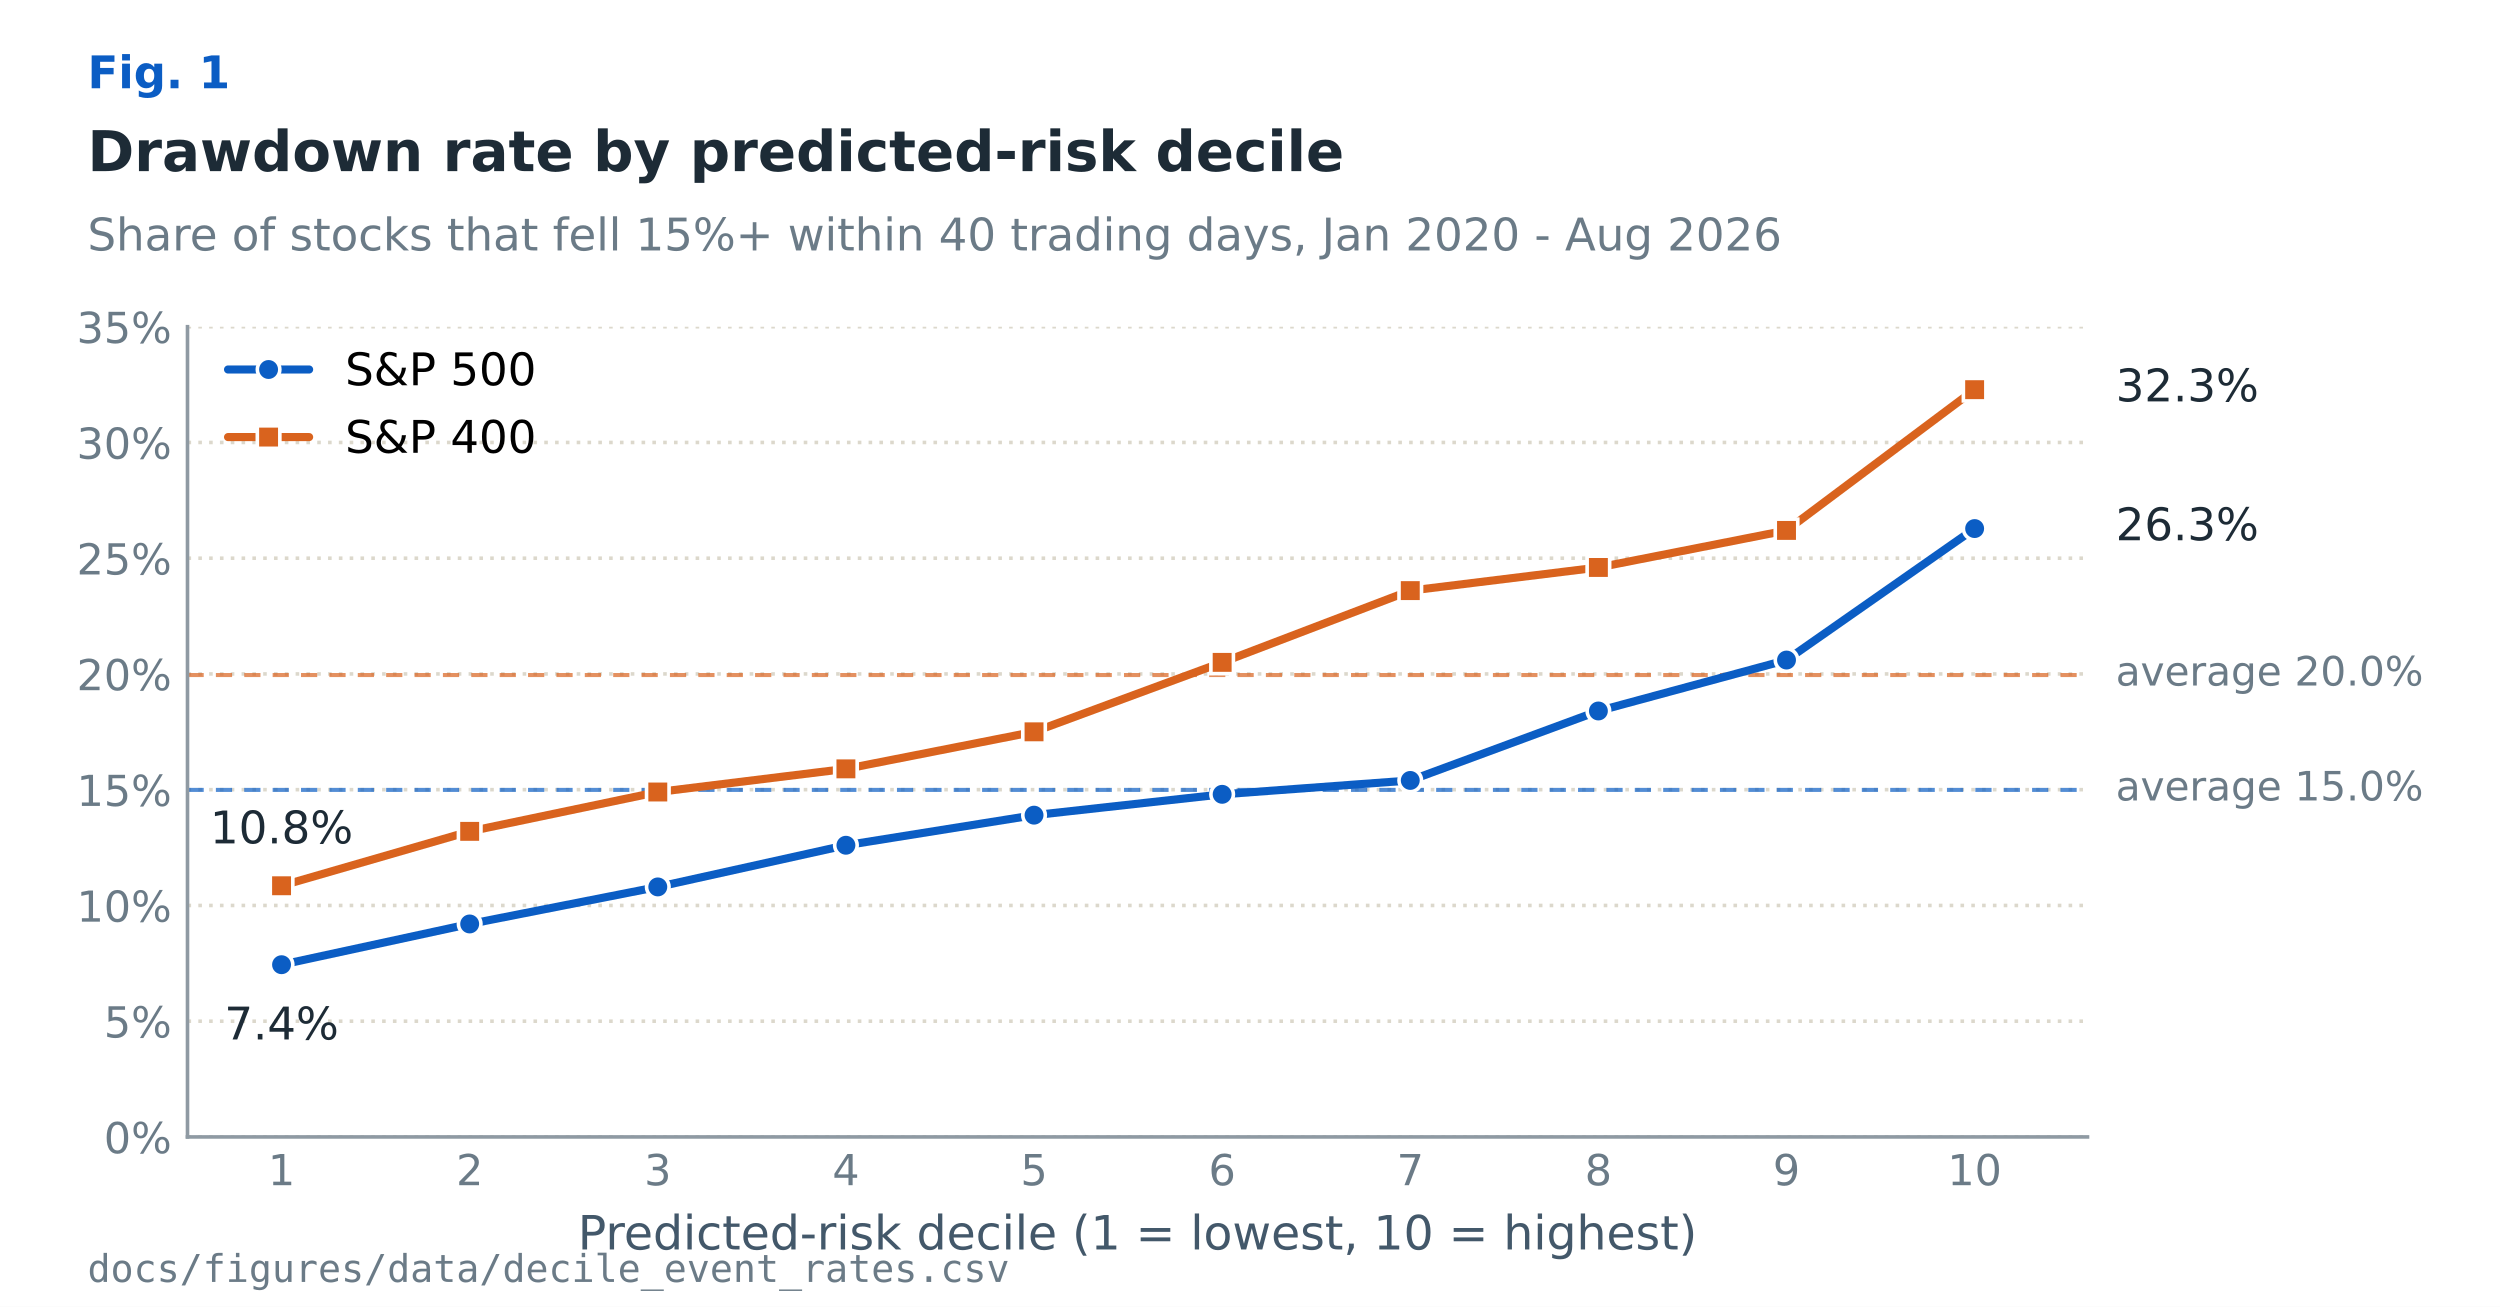
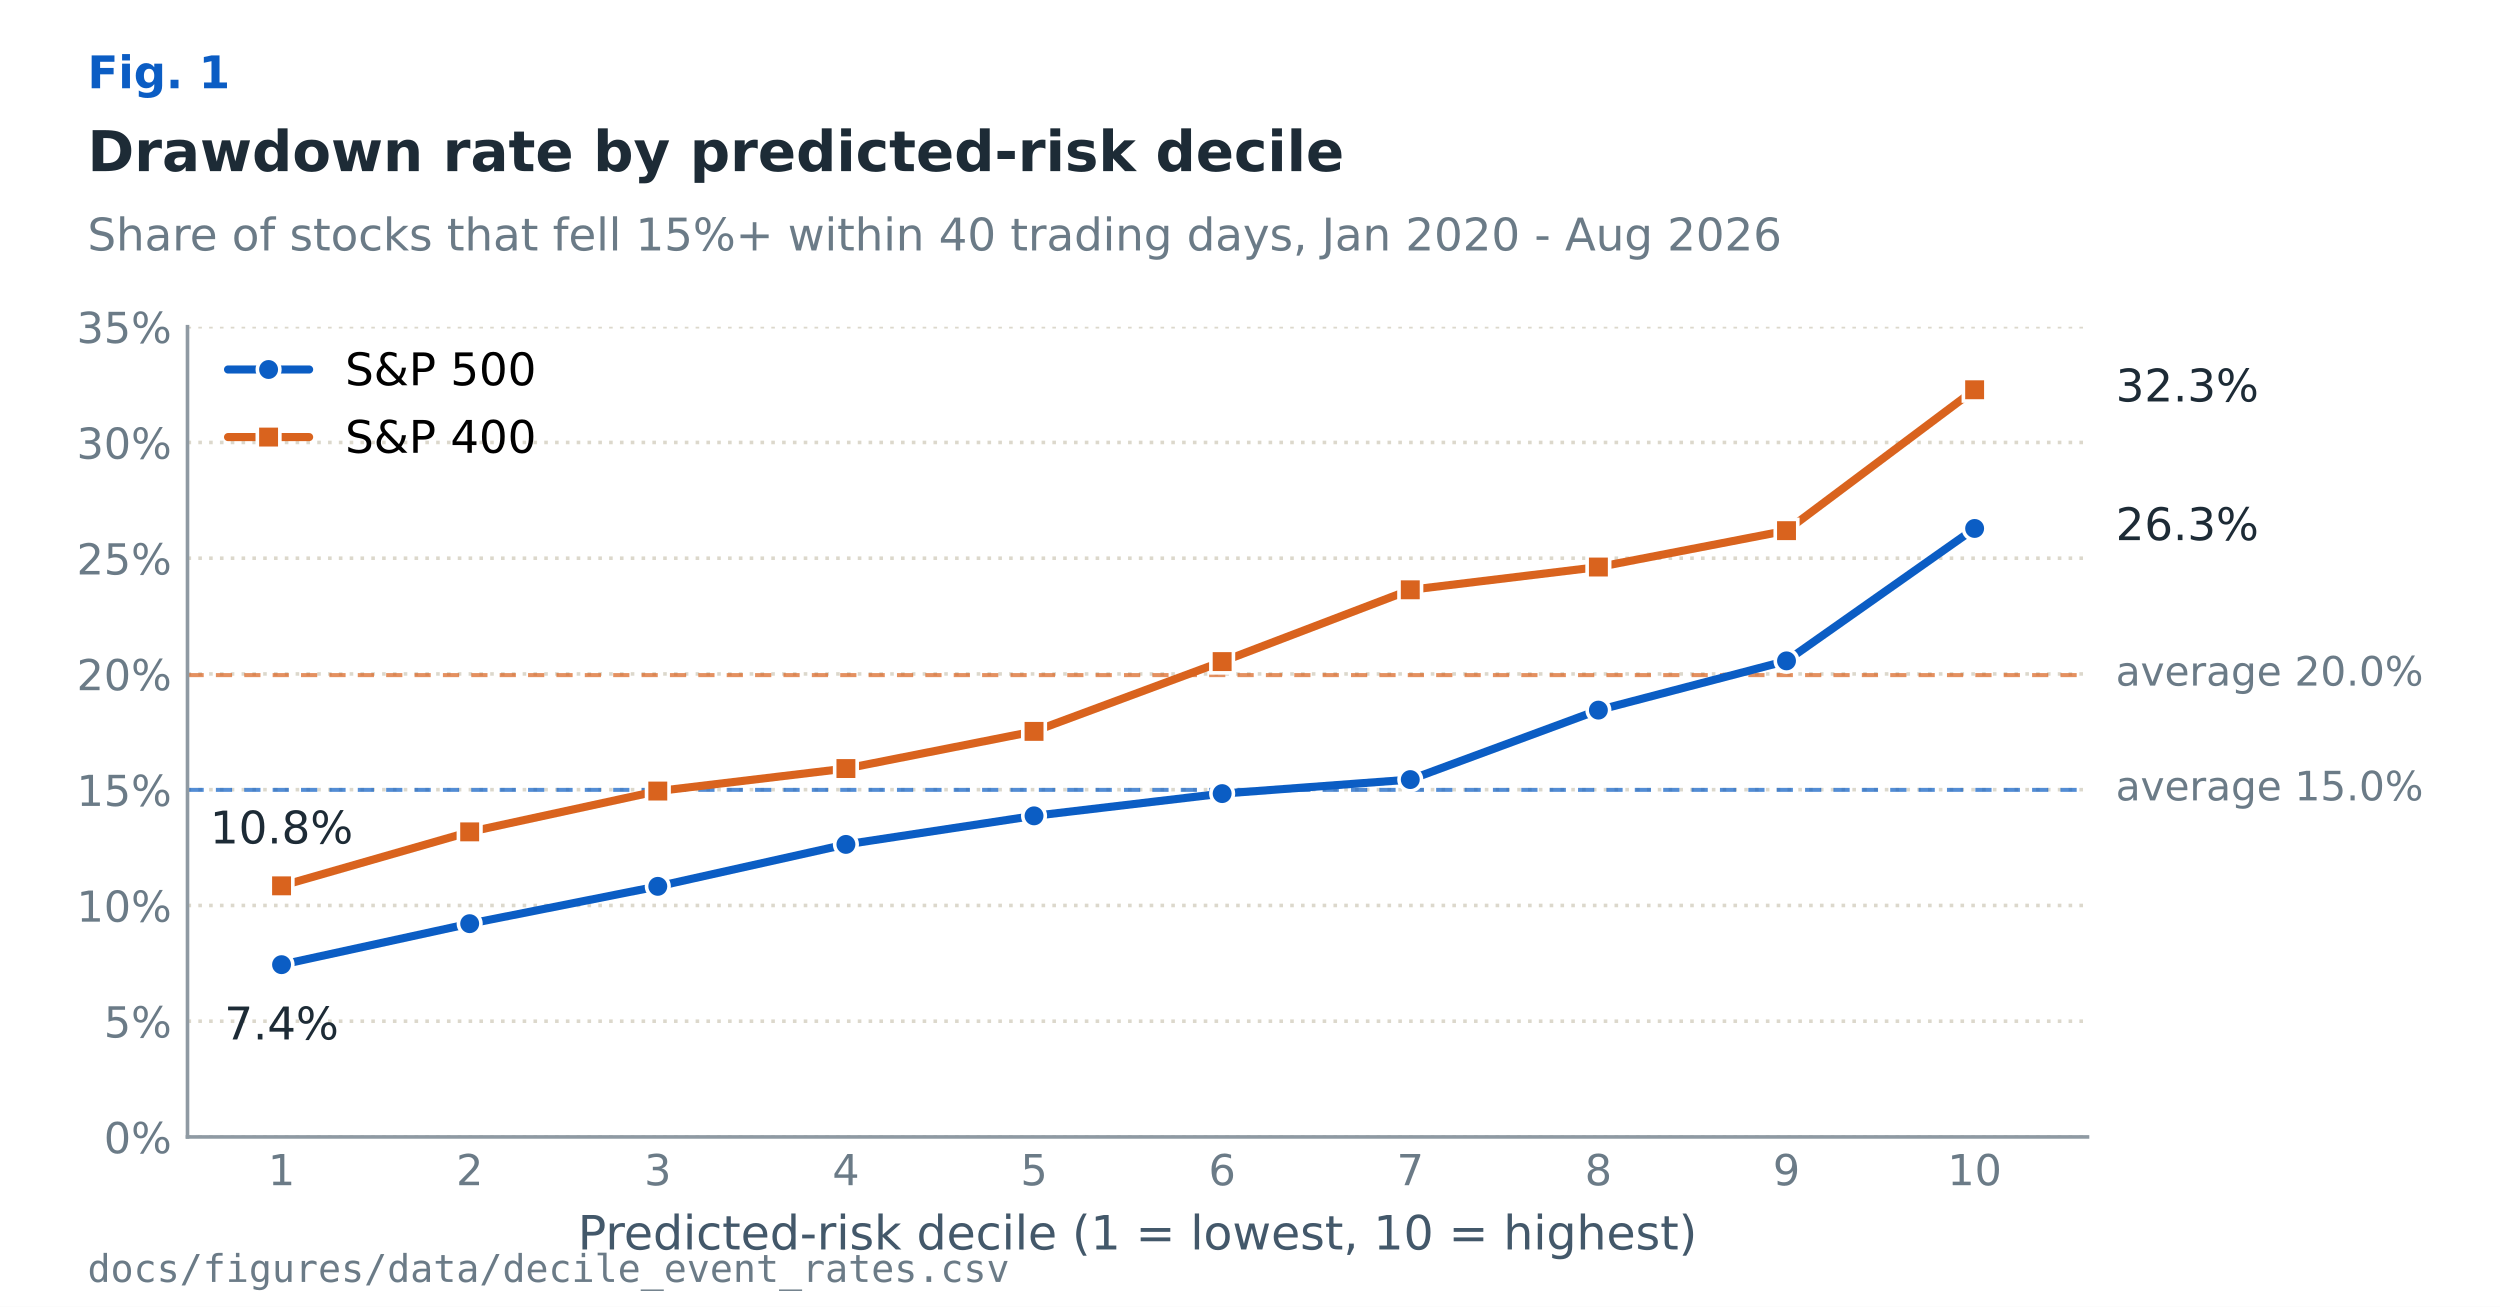
<svg xmlns="http://www.w3.org/2000/svg" xmlns:xlink="http://www.w3.org/1999/xlink" role="img" aria-label="Drawdown rate by predicted-risk decile. In both the S&amp;P 500 and the S&amp;P 400, the share of stocks that fell 15% or more within 40 trading days rises from the lowest to the highest predicted-risk decile. Dashed lines mark each index's overall rate." width="555pt" height="290.114pt" viewBox="0 0 555 290.114" version="1.1">
  <defs>
    <style type="text/css">*{stroke-linejoin: round; stroke-linecap: butt}</style>
  </defs>
  <g id="figure_1">
    <g id="patch_1">
      <path d="M 0 290.114  L 555 290.114  L 555 0  L 0 0  z " style="fill: #ffffff" />
    </g>
    <g id="axes_1">
      <g id="patch_2">
        <path d="M 41.625 252.399  L 463.425 252.399  L 463.425 72.528  L 41.625 72.528  z " style="fill: #ffffff" />
      </g>
      <g id="matplotlib.axis_1">
        <g id="xtick_1">
          <g id="line2d_1" />
          <g id="text_1">
            <text style="font-size: 9.5px; font-family: Tahoma, Verdana, 'DejaVu Sans', sans-serif; text-anchor: middle; fill: #6b7b87" x="62.506" y="263.117" transform="rotate(-0 62.50619 263.1166)">1</text>
          </g>
        </g>
        <g id="xtick_2">
          <g id="line2d_2" />
          <g id="text_2">
            <text style="font-size: 9.5px; font-family: Tahoma, Verdana, 'DejaVu Sans', sans-serif; text-anchor: middle; fill: #6b7b87" x="104.269" y="263.117" transform="rotate(-0 104.2686 263.1166)">2</text>
          </g>
        </g>
        <g id="xtick_3">
          <g id="line2d_3" />
          <g id="text_3">
            <text style="font-size: 9.5px; font-family: Tahoma, Verdana, 'DejaVu Sans', sans-serif; text-anchor: middle; fill: #6b7b87" x="146.031" y="263.117" transform="rotate(-0 146.0309 263.1166)">3</text>
          </g>
        </g>
        <g id="xtick_4">
          <g id="line2d_4" />
          <g id="text_4">
            <text style="font-size: 9.5px; font-family: Tahoma, Verdana, 'DejaVu Sans', sans-serif; text-anchor: middle; fill: #6b7b87" x="187.793" y="263.117" transform="rotate(-0 187.7933 263.1166)">4</text>
          </g>
        </g>
        <g id="xtick_5">
          <g id="line2d_5" />
          <g id="text_5">
            <text style="font-size: 9.5px; font-family: Tahoma, Verdana, 'DejaVu Sans', sans-serif; text-anchor: middle; fill: #6b7b87" x="229.556" y="263.117" transform="rotate(-0 229.5557 263.1166)">5</text>
          </g>
        </g>
        <g id="xtick_6">
          <g id="line2d_6" />
          <g id="text_6">
            <text style="font-size: 9.5px; font-family: Tahoma, Verdana, 'DejaVu Sans', sans-serif; text-anchor: middle; fill: #6b7b87" x="271.318" y="263.117" transform="rotate(-0 271.3181 263.1166)">6</text>
          </g>
        </g>
        <g id="xtick_7">
          <g id="line2d_7" />
          <g id="text_7">
            <text style="font-size: 9.5px; font-family: Tahoma, Verdana, 'DejaVu Sans', sans-serif; text-anchor: middle; fill: #6b7b87" x="313.08" y="263.117" transform="rotate(-0 313.0804 263.1166)">7</text>
          </g>
        </g>
        <g id="xtick_8">
          <g id="line2d_8" />
          <g id="text_8">
            <text style="font-size: 9.5px; font-family: Tahoma, Verdana, 'DejaVu Sans', sans-serif; text-anchor: middle; fill: #6b7b87" x="354.843" y="263.117" transform="rotate(-0 354.8428 263.1166)">8</text>
          </g>
        </g>
        <g id="xtick_9">
          <g id="line2d_9" />
          <g id="text_9">
            <text style="font-size: 9.5px; font-family: Tahoma, Verdana, 'DejaVu Sans', sans-serif; text-anchor: middle; fill: #6b7b87" x="396.605" y="263.117" transform="rotate(-0 396.6052 263.1166)">9</text>
          </g>
        </g>
        <g id="xtick_10">
          <g id="line2d_10" />
          <g id="text_10">
            <text style="font-size: 9.5px; font-family: Tahoma, Verdana, 'DejaVu Sans', sans-serif; text-anchor: middle; fill: #6b7b87" x="438.368" y="263.117" transform="rotate(-0 438.3676 263.1166)">10</text>
          </g>
        </g>
        <g id="text_11">
          <text style="font-size: 10.5px; font-family: Tahoma, Verdana, 'DejaVu Sans', sans-serif; text-anchor: middle; fill: #43586a" x="252.525" y="277.377" transform="rotate(-0 252.525 277.3772)">Predicted-risk decile (1 = lowest, 10 = highest)</text>
        </g>
      </g>
      <g id="matplotlib.axis_2">
        <g id="ytick_1">
          <g id="line2d_11">
            <path d="M 41.625 252.399  L 463.425 252.399  " clip-path="url(#pc0b964a24f)" style="fill: none; stroke-dasharray: 0.8,1.6; stroke-dashoffset: 0; stroke: #dcd8cc; stroke-width: 0.8" />
          </g>
          <g id="line2d_12" />
          <g id="text_12">
            <text style="font-size: 9.5px; font-family: Tahoma, Verdana, 'DejaVu Sans', sans-serif; text-anchor: end; fill: #6b7b87" x="38.125" y="256.008" transform="rotate(-0 38.125 256.0077)">0%</text>
          </g>
        </g>
        <g id="ytick_2">
          <g id="line2d_13">
            <path d="M 41.625 226.703  L 463.425 226.703  " clip-path="url(#pc0b964a24f)" style="fill: none; stroke-dasharray: 0.8,1.6; stroke-dashoffset: 0; stroke: #dcd8cc; stroke-width: 0.8" />
          </g>
          <g id="line2d_14" />
          <g id="text_13">
            <text style="font-size: 9.5px; font-family: Tahoma, Verdana, 'DejaVu Sans', sans-serif; text-anchor: end; fill: #6b7b87" x="38.125" y="230.312" transform="rotate(-0 38.125 230.312)">5%</text>
          </g>
        </g>
        <g id="ytick_3">
          <g id="line2d_15">
            <path d="M 41.625 201.007  L 463.425 201.007  " clip-path="url(#pc0b964a24f)" style="fill: none; stroke-dasharray: 0.8,1.6; stroke-dashoffset: 0; stroke: #dcd8cc; stroke-width: 0.8" />
          </g>
          <g id="line2d_16" />
          <g id="text_14">
            <text style="font-size: 9.5px; font-family: Tahoma, Verdana, 'DejaVu Sans', sans-serif; text-anchor: end; fill: #6b7b87" x="38.125" y="204.616" transform="rotate(-0 38.125 204.6162)">10%</text>
          </g>
        </g>
        <g id="ytick_4">
          <g id="line2d_17">
            <path d="M 41.625 175.312  L 463.425 175.312  " clip-path="url(#pc0b964a24f)" style="fill: none; stroke-dasharray: 0.8,1.6; stroke-dashoffset: 0; stroke: #dcd8cc; stroke-width: 0.8" />
          </g>
          <g id="line2d_18" />
          <g id="text_15">
            <text style="font-size: 9.5px; font-family: Tahoma, Verdana, 'DejaVu Sans', sans-serif; text-anchor: end; fill: #6b7b87" x="38.125" y="178.92" transform="rotate(-0 38.125 178.9204)">15%</text>
          </g>
        </g>
        <g id="ytick_5">
          <g id="line2d_19">
            <path d="M 41.625 149.616  L 463.425 149.616  " clip-path="url(#pc0b964a24f)" style="fill: none; stroke-dasharray: 0.8,1.6; stroke-dashoffset: 0; stroke: #dcd8cc; stroke-width: 0.8" />
          </g>
          <g id="line2d_20" />
          <g id="text_16">
            <text style="font-size: 9.5px; font-family: Tahoma, Verdana, 'DejaVu Sans', sans-serif; text-anchor: end; fill: #6b7b87" x="38.125" y="153.225" transform="rotate(-0 38.125 153.2246)">20%</text>
          </g>
        </g>
        <g id="ytick_6">
          <g id="line2d_21">
            <path d="M 41.625 123.92  L 463.425 123.92  " clip-path="url(#pc0b964a24f)" style="fill: none; stroke-dasharray: 0.8,1.6; stroke-dashoffset: 0; stroke: #dcd8cc; stroke-width: 0.8" />
          </g>
          <g id="line2d_22" />
          <g id="text_17">
            <text style="font-size: 9.5px; font-family: Tahoma, Verdana, 'DejaVu Sans', sans-serif; text-anchor: end; fill: #6b7b87" x="38.125" y="127.529" transform="rotate(-0 38.125 127.5289)">25%</text>
          </g>
        </g>
        <g id="ytick_7">
          <g id="line2d_23">
            <path d="M 41.625 98.224  L 463.425 98.224  " clip-path="url(#pc0b964a24f)" style="fill: none; stroke-dasharray: 0.8,1.6; stroke-dashoffset: 0; stroke: #dcd8cc; stroke-width: 0.8" />
          </g>
          <g id="line2d_24" />
          <g id="text_18">
            <text style="font-size: 9.5px; font-family: Tahoma, Verdana, 'DejaVu Sans', sans-serif; text-anchor: end; fill: #6b7b87" x="38.125" y="101.833" transform="rotate(-0 38.125 101.8331)">30%</text>
          </g>
        </g>
        <g id="ytick_8">
          <g id="line2d_25">
            <path d="M 41.625 72.528  L 463.425 72.528  " clip-path="url(#pc0b964a24f)" style="fill: none; stroke-dasharray: 0.8,1.6; stroke-dashoffset: 0; stroke: #dcd8cc; stroke-width: 0.8" />
          </g>
          <g id="line2d_26" />
          <g id="text_19">
            <text style="font-size: 9.5px; font-family: Tahoma, Verdana, 'DejaVu Sans', sans-serif; text-anchor: end; fill: #6b7b87" x="38.125" y="76.137" transform="rotate(-0 38.125 76.1373)">35%</text>
          </g>
        </g>
      </g>
      <g id="line2d_27">
-         <path d="M 41.625 175.363  L 463.425 175.363  " clip-path="url(#pc0b964a24f)" style="fill: none; stroke-dasharray: 3.6,2.7; stroke-dashoffset: 0; stroke: #0b5dc4; stroke-opacity: 0.7; stroke-width: 0.9" />
+         <path d="M 41.625 175.35  L 463.425 175.35  " clip-path="url(#pc0b964a24f)" style="fill: none; stroke-dasharray: 3.6,2.7; stroke-dashoffset: 0; stroke: #0b5dc4; stroke-opacity: 0.7; stroke-width: 0.9" />
      </g>
      <g id="line2d_28">
-         <path d="M 41.625 149.857  L 463.425 149.857  " clip-path="url(#pc0b964a24f)" style="fill: none; stroke-dasharray: 3.6,2.7; stroke-dashoffset: 0; stroke: #d9631e; stroke-opacity: 0.7; stroke-width: 0.9" />
+         <path d="M 41.625 149.87  L 463.425 149.87  " clip-path="url(#pc0b964a24f)" style="fill: none; stroke-dasharray: 3.6,2.7; stroke-dashoffset: 0; stroke: #d9631e; stroke-opacity: 0.7; stroke-width: 0.9" />
      </g>
      <g id="patch_3">
        <path d="M 41.625 252.399  L 41.625 72.528  " style="fill: none; stroke: #8f9aa3; stroke-width: 0.8; stroke-linejoin: miter; stroke-linecap: square" />
      </g>
      <g id="patch_4">
        <path d="M 41.625 252.399  L 463.425 252.399  " style="fill: none; stroke: #8f9aa3; stroke-width: 0.8; stroke-linejoin: miter; stroke-linecap: square" />
      </g>
      <g id="line2d_29">
-         <path d="M 62.506 214.164  L 104.269 205.119  L 146.031 196.896  L 187.793 187.645  L 229.556 180.965  L 271.318 176.339  L 313.08 173.256  L 354.843 157.838  L 396.605 146.532  L 438.368 117.342  " clip-path="url(#pc0b964a24f)" style="fill: none; stroke: #0b5dc4; stroke-width: 1.8; stroke-linecap: round" />
+         <path d="M 62.506 214.156  L 104.269 205.055  L 146.031 196.769  L 187.793 187.457  L 229.556 181.118  L 271.318 176.18  L 313.08 173.066  L 354.843 157.646  L 396.605 146.714  L 438.368 117.317  " clip-path="url(#pc0b964a24f)" style="fill: none; stroke: #0b5dc4; stroke-width: 1.8; stroke-linecap: round" />
        <defs>
          <path id="ma590f1c74e" d="M 0 2.5  C 0.663 2.5 1.299 2.237 1.768 1.768  C 2.237 1.299 2.5 0.663 2.5 0  C 2.5 -0.663 2.237 -1.299 1.768 -1.768  C 1.299 -2.237 0.663 -2.5 0 -2.5  C -0.663 -2.5 -1.299 -2.237 -1.768 -1.768  C -2.237 -1.299 -2.5 -0.663 -2.5 0  C -2.5 0.663 -2.237 1.299 -1.768 1.768  C -1.299 2.237 -0.663 2.5 0 2.5  z " style="stroke: #ffffff; stroke-width: 0.8" />
        </defs>
        <g clip-path="url(#pc0b964a24f)">
-           <use xlink:href="#ma590f1c74e" x="62.506" y="214.164" style="fill: #0b5dc4; stroke: #ffffff; stroke-width: 0.8" />
-           <use xlink:href="#ma590f1c74e" x="104.269" y="205.119" style="fill: #0b5dc4; stroke: #ffffff; stroke-width: 0.8" />
-           <use xlink:href="#ma590f1c74e" x="146.031" y="196.896" style="fill: #0b5dc4; stroke: #ffffff; stroke-width: 0.8" />
-           <use xlink:href="#ma590f1c74e" x="187.793" y="187.645" style="fill: #0b5dc4; stroke: #ffffff; stroke-width: 0.8" />
-           <use xlink:href="#ma590f1c74e" x="229.556" y="180.965" style="fill: #0b5dc4; stroke: #ffffff; stroke-width: 0.8" />
-           <use xlink:href="#ma590f1c74e" x="271.318" y="176.339" style="fill: #0b5dc4; stroke: #ffffff; stroke-width: 0.8" />
-           <use xlink:href="#ma590f1c74e" x="313.08" y="173.256" style="fill: #0b5dc4; stroke: #ffffff; stroke-width: 0.8" />
-           <use xlink:href="#ma590f1c74e" x="354.843" y="157.838" style="fill: #0b5dc4; stroke: #ffffff; stroke-width: 0.8" />
-           <use xlink:href="#ma590f1c74e" x="396.605" y="146.532" style="fill: #0b5dc4; stroke: #ffffff; stroke-width: 0.8" />
-           <use xlink:href="#ma590f1c74e" x="438.368" y="117.342" style="fill: #0b5dc4; stroke: #ffffff; stroke-width: 0.8" />
+           <use xlink:href="#ma590f1c74e" x="62.506" y="214.156" style="fill: #0b5dc4; stroke: #ffffff; stroke-width: 0.8" />
+           <use xlink:href="#ma590f1c74e" x="104.269" y="205.055" style="fill: #0b5dc4; stroke: #ffffff; stroke-width: 0.8" />
+           <use xlink:href="#ma590f1c74e" x="146.031" y="196.769" style="fill: #0b5dc4; stroke: #ffffff; stroke-width: 0.8" />
+           <use xlink:href="#ma590f1c74e" x="187.793" y="187.457" style="fill: #0b5dc4; stroke: #ffffff; stroke-width: 0.8" />
+           <use xlink:href="#ma590f1c74e" x="229.556" y="181.118" style="fill: #0b5dc4; stroke: #ffffff; stroke-width: 0.8" />
+           <use xlink:href="#ma590f1c74e" x="271.318" y="176.18" style="fill: #0b5dc4; stroke: #ffffff; stroke-width: 0.8" />
+           <use xlink:href="#ma590f1c74e" x="313.08" y="173.066" style="fill: #0b5dc4; stroke: #ffffff; stroke-width: 0.8" />
+           <use xlink:href="#ma590f1c74e" x="354.843" y="157.646" style="fill: #0b5dc4; stroke: #ffffff; stroke-width: 0.8" />
+           <use xlink:href="#ma590f1c74e" x="396.605" y="146.714" style="fill: #0b5dc4; stroke: #ffffff; stroke-width: 0.8" />
+           <use xlink:href="#ma590f1c74e" x="438.368" y="117.317" style="fill: #0b5dc4; stroke: #ffffff; stroke-width: 0.8" />
        </g>
      </g>
      <g id="text_20">
-         <text style="font-size: 10px; font-family: Tahoma, Verdana, 'DejaVu Sans', sans-serif; text-anchor: start; fill: #1d2b36" x="469.689" y="119.94" transform="rotate(-0 469.6894 119.9395)">26.3%</text>
+         <text style="font-size: 10px; font-family: Tahoma, Verdana, 'DejaVu Sans', sans-serif; text-anchor: start; fill: #1d2b36" x="469.689" y="119.914" transform="rotate(-0 469.6894 119.9145)">26.3%</text>
      </g>
      <g id="text_21">
-         <text style="font-size: 10px; font-family: Tahoma, Verdana, 'DejaVu Sans', sans-serif; text-anchor: middle; fill: #1d2b36" x="62.506" y="230.761" transform="rotate(-0 62.50619 230.7612)">7.4%</text>
+         <text style="font-size: 10px; font-family: Tahoma, Verdana, 'DejaVu Sans', sans-serif; text-anchor: middle; fill: #1d2b36" x="62.506" y="230.754" transform="rotate(-0 62.50619 230.7539)">7.4%</text>
      </g>
      <g id="text_22">
-         <text style="font-size: 9px; font-family: Tahoma, Verdana, 'DejaVu Sans', sans-serif; text-anchor: start; fill: #6b7b87" x="469.689" y="177.701" transform="rotate(-0 469.6894 177.7008)">average 15.0%</text>
+         <text style="font-size: 9px; font-family: Tahoma, Verdana, 'DejaVu Sans', sans-serif; text-anchor: start; fill: #6b7b87" x="469.689" y="177.688" transform="rotate(-0 469.6894 177.688)">average 15.0%</text>
      </g>
      <g id="line2d_30">
-         <path d="M 62.506 196.639  L 104.269 184.562  L 146.031 175.825  L 187.793 170.686  L 229.556 162.464  L 271.318 147.046  L 313.08 131.115  L 354.843 125.976  L 396.605 117.753  L 438.368 86.507  " clip-path="url(#pc0b964a24f)" style="fill: none; stroke: #d9631e; stroke-width: 1.8; stroke-linecap: round" />
+         <path d="M 62.506 196.656  L 104.269 184.674  L 146.031 175.614  L 187.793 170.617  L 229.556 162.367  L 271.318 146.873  L 313.08 130.936  L 354.843 125.881  L 396.605 117.805  L 438.368 86.527  " clip-path="url(#pc0b964a24f)" style="fill: none; stroke: #d9631e; stroke-width: 1.8; stroke-linecap: round" />
        <defs>
          <path id="mcceaf8a9d9" d="M -2.5 2.5  L 2.5 2.5  L 2.5 -2.5  L -2.5 -2.5  z " style="stroke: #ffffff; stroke-width: 0.8; stroke-linejoin: miter" />
        </defs>
        <g clip-path="url(#pc0b964a24f)">
-           <use xlink:href="#mcceaf8a9d9" x="62.506" y="196.639" style="fill: #d9631e; stroke: #ffffff; stroke-width: 0.8; stroke-linejoin: miter" />
-           <use xlink:href="#mcceaf8a9d9" x="104.269" y="184.562" style="fill: #d9631e; stroke: #ffffff; stroke-width: 0.8; stroke-linejoin: miter" />
-           <use xlink:href="#mcceaf8a9d9" x="146.031" y="175.825" style="fill: #d9631e; stroke: #ffffff; stroke-width: 0.8; stroke-linejoin: miter" />
-           <use xlink:href="#mcceaf8a9d9" x="187.793" y="170.686" style="fill: #d9631e; stroke: #ffffff; stroke-width: 0.8; stroke-linejoin: miter" />
-           <use xlink:href="#mcceaf8a9d9" x="229.556" y="162.464" style="fill: #d9631e; stroke: #ffffff; stroke-width: 0.8; stroke-linejoin: miter" />
-           <use xlink:href="#mcceaf8a9d9" x="271.318" y="147.046" style="fill: #d9631e; stroke: #ffffff; stroke-width: 0.8; stroke-linejoin: miter" />
-           <use xlink:href="#mcceaf8a9d9" x="313.08" y="131.115" style="fill: #d9631e; stroke: #ffffff; stroke-width: 0.8; stroke-linejoin: miter" />
-           <use xlink:href="#mcceaf8a9d9" x="354.843" y="125.976" style="fill: #d9631e; stroke: #ffffff; stroke-width: 0.8; stroke-linejoin: miter" />
-           <use xlink:href="#mcceaf8a9d9" x="396.605" y="117.753" style="fill: #d9631e; stroke: #ffffff; stroke-width: 0.8; stroke-linejoin: miter" />
-           <use xlink:href="#mcceaf8a9d9" x="438.368" y="86.507" style="fill: #d9631e; stroke: #ffffff; stroke-width: 0.8; stroke-linejoin: miter" />
+           <use xlink:href="#mcceaf8a9d9" x="62.506" y="196.656" style="fill: #d9631e; stroke: #ffffff; stroke-width: 0.8; stroke-linejoin: miter" />
+           <use xlink:href="#mcceaf8a9d9" x="104.269" y="184.674" style="fill: #d9631e; stroke: #ffffff; stroke-width: 0.8; stroke-linejoin: miter" />
+           <use xlink:href="#mcceaf8a9d9" x="146.031" y="175.614" style="fill: #d9631e; stroke: #ffffff; stroke-width: 0.8; stroke-linejoin: miter" />
+           <use xlink:href="#mcceaf8a9d9" x="187.793" y="170.617" style="fill: #d9631e; stroke: #ffffff; stroke-width: 0.8; stroke-linejoin: miter" />
+           <use xlink:href="#mcceaf8a9d9" x="229.556" y="162.367" style="fill: #d9631e; stroke: #ffffff; stroke-width: 0.8; stroke-linejoin: miter" />
+           <use xlink:href="#mcceaf8a9d9" x="271.318" y="146.873" style="fill: #d9631e; stroke: #ffffff; stroke-width: 0.8; stroke-linejoin: miter" />
+           <use xlink:href="#mcceaf8a9d9" x="313.08" y="130.936" style="fill: #d9631e; stroke: #ffffff; stroke-width: 0.8; stroke-linejoin: miter" />
+           <use xlink:href="#mcceaf8a9d9" x="354.843" y="125.881" style="fill: #d9631e; stroke: #ffffff; stroke-width: 0.8; stroke-linejoin: miter" />
+           <use xlink:href="#mcceaf8a9d9" x="396.605" y="117.805" style="fill: #d9631e; stroke: #ffffff; stroke-width: 0.8; stroke-linejoin: miter" />
+           <use xlink:href="#mcceaf8a9d9" x="438.368" y="86.527" style="fill: #d9631e; stroke: #ffffff; stroke-width: 0.8; stroke-linejoin: miter" />
        </g>
      </g>
      <g id="text_23">
-         <text style="font-size: 10px; font-family: Tahoma, Verdana, 'DejaVu Sans', sans-serif; text-anchor: start; fill: #1d2b36" x="469.689" y="89.105" transform="rotate(-0 469.6894 89.10457)">32.3%</text>
+         <text style="font-size: 10px; font-family: Tahoma, Verdana, 'DejaVu Sans', sans-serif; text-anchor: start; fill: #1d2b36" x="469.689" y="89.125" transform="rotate(-0 469.6894 89.12505)">32.3%</text>
      </g>
      <g id="text_24">
-         <text style="font-size: 10px; font-family: Tahoma, Verdana, 'DejaVu Sans', sans-serif; text-anchor: middle; fill: #1d2b36" x="62.506" y="187.237" transform="rotate(-0 62.50619 187.2367)">10.8%</text>
+         <text style="font-size: 10px; font-family: Tahoma, Verdana, 'DejaVu Sans', sans-serif; text-anchor: middle; fill: #1d2b36" x="62.506" y="187.254" transform="rotate(-0 62.50619 187.2538)">10.8%</text>
      </g>
      <g id="text_25">
-         <text style="font-size: 9px; font-family: Tahoma, Verdana, 'DejaVu Sans', sans-serif; text-anchor: start; fill: #6b7b87" x="469.689" y="152.195" transform="rotate(-0 469.6894 152.1952)">average 20.0%</text>
+         <text style="font-size: 9px; font-family: Tahoma, Verdana, 'DejaVu Sans', sans-serif; text-anchor: start; fill: #6b7b87" x="469.689" y="152.208" transform="rotate(-0 469.6894 152.2082)">average 20.0%</text>
      </g>
      <g id="legend_1">
        <g id="line2d_31">
          <path d="M 50.625 82.029  L 59.625 82.029  L 68.625 82.029  " style="fill: none; stroke: #0b5dc4; stroke-width: 1.8; stroke-linecap: round" />
          <g>
            <use xlink:href="#ma590f1c74e" x="59.625" y="82.029" style="fill: #0b5dc4; stroke: #ffffff; stroke-width: 0.8" />
          </g>
        </g>
        <g id="text_26">
          <text style="font-size: 10px; font-family: Tahoma, Verdana, 'DejaVu Sans', sans-serif; text-anchor: start" x="76.625" y="85.529" transform="rotate(-0 76.625 85.52944)">S&amp;P 500</text>
        </g>
        <g id="line2d_32">
          <path d="M 50.625 97.03  L 59.625 97.03  L 68.625 97.03  " style="fill: none; stroke: #d9631e; stroke-width: 1.8; stroke-linecap: round" />
          <g>
            <use xlink:href="#mcceaf8a9d9" x="59.625" y="97.03" style="fill: #d9631e; stroke: #ffffff; stroke-width: 0.8; stroke-linejoin: miter" />
          </g>
        </g>
        <g id="text_27">
          <text style="font-size: 10px; font-family: Tahoma, Verdana, 'DejaVu Sans', sans-serif; text-anchor: start" x="76.625" y="100.53" transform="rotate(-0 76.625 100.5302)">S&amp;P 400</text>
        </g>
      </g>
    </g>
    <g id="text_28">
      <text style="font-weight: 700; font-size: 10px; font-family: Tahoma, Verdana, 'DejaVu Sans', sans-serif; text-anchor: start; fill: #0b5dc4" x="19.425" y="19.598" transform="rotate(-0 19.425 19.59844)">Fig. 1</text>
    </g>
    <g id="text_29">
      <text style="font-weight: 700; font-size: 12.5px; font-family: Tahoma, Verdana, 'DejaVu Sans', sans-serif; text-anchor: start; fill: #1d2b36" x="19.425" y="37.998" transform="rotate(-0 19.425 37.99805)">Drawdown rate by predicted-risk decile</text>
    </g>
    <g id="text_30">
      <text style="font-size: 10px; font-family: Tahoma, Verdana, 'DejaVu Sans', sans-serif; text-anchor: start; fill: #6b7b87" x="19.425" y="55.598" transform="rotate(-0 19.425 55.59844)">Share of stocks that fell 15%+ within 40 trading days, Jan 2020 - Aug 2026</text>
    </g>
    <g id="text_31">
      <text style="font-size: 8.5px; font-family: Consolas, Menlo, 'DejaVu Sans Mono', monospace; text-anchor: start; fill: #6b7b87" x="19.425" y="284.59" transform="rotate(-0 19.425 284.5903)">docs/figures/data/decile_event_rates.csv</text>
    </g>
  </g>
  <defs>
    <clipPath id="pc0b964a24f">
      <rect x="41.625" y="72.528" width="421.8" height="179.87" />
    </clipPath>
  </defs>
</svg>
